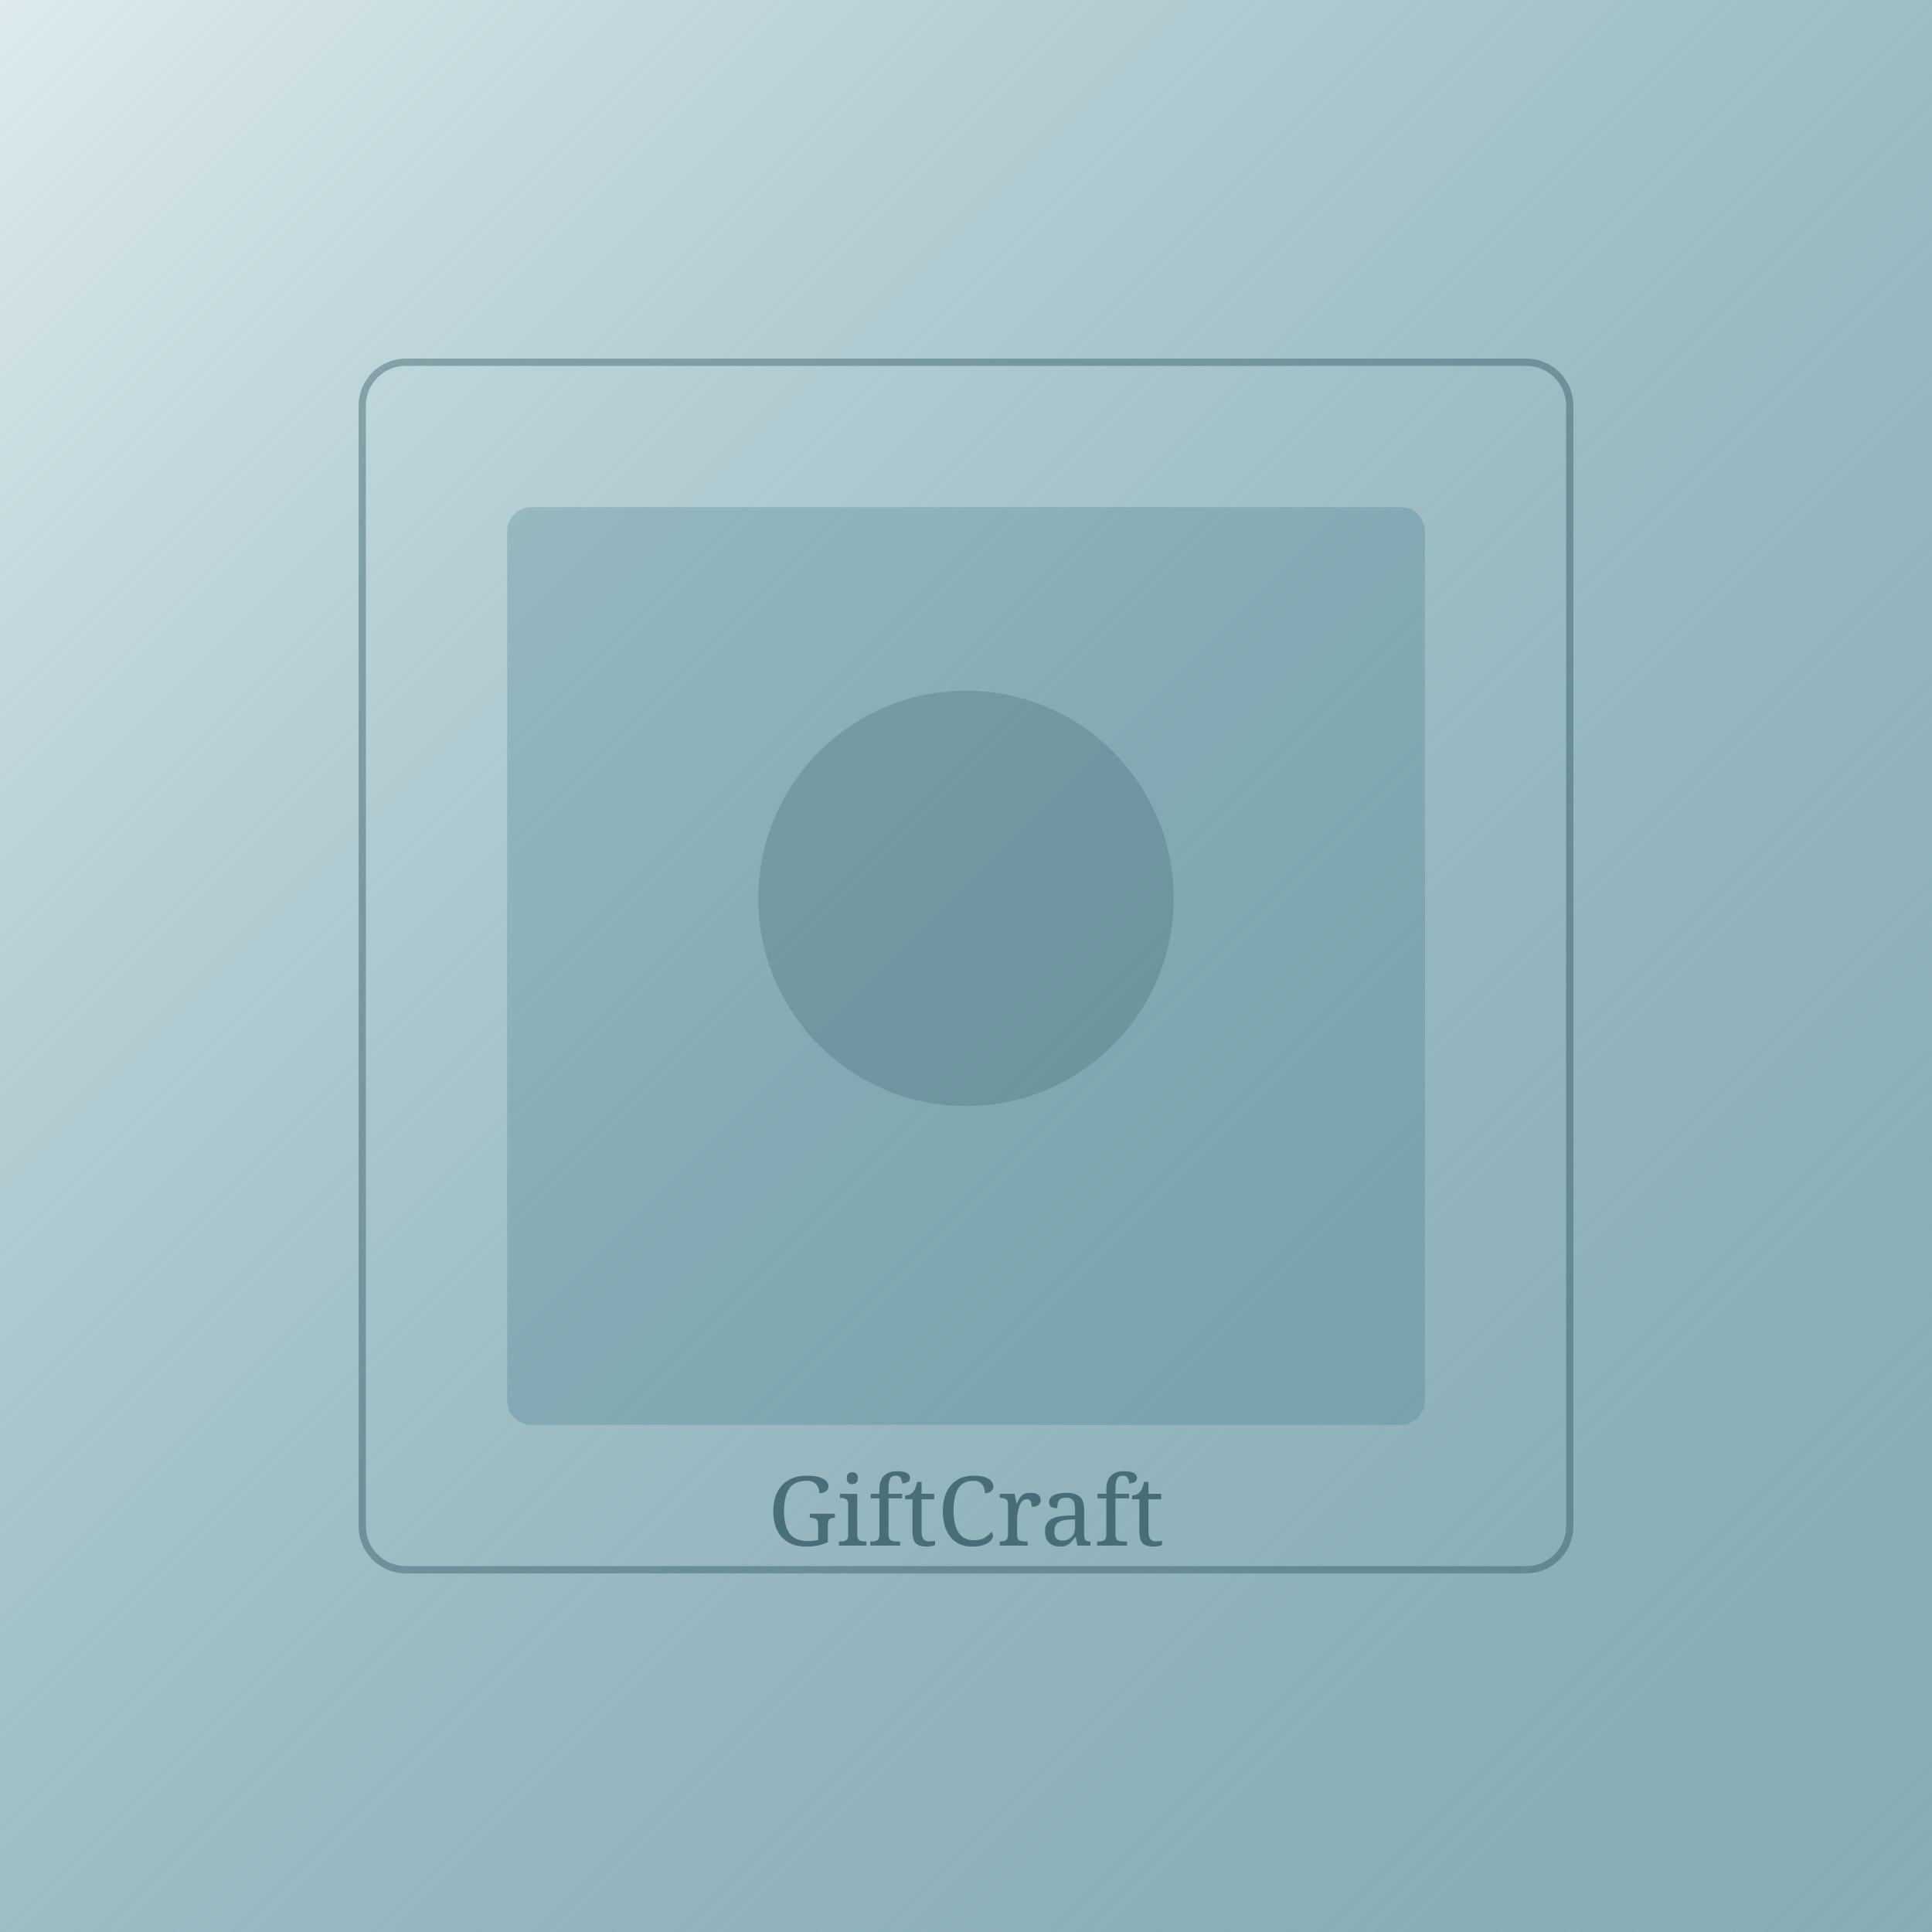
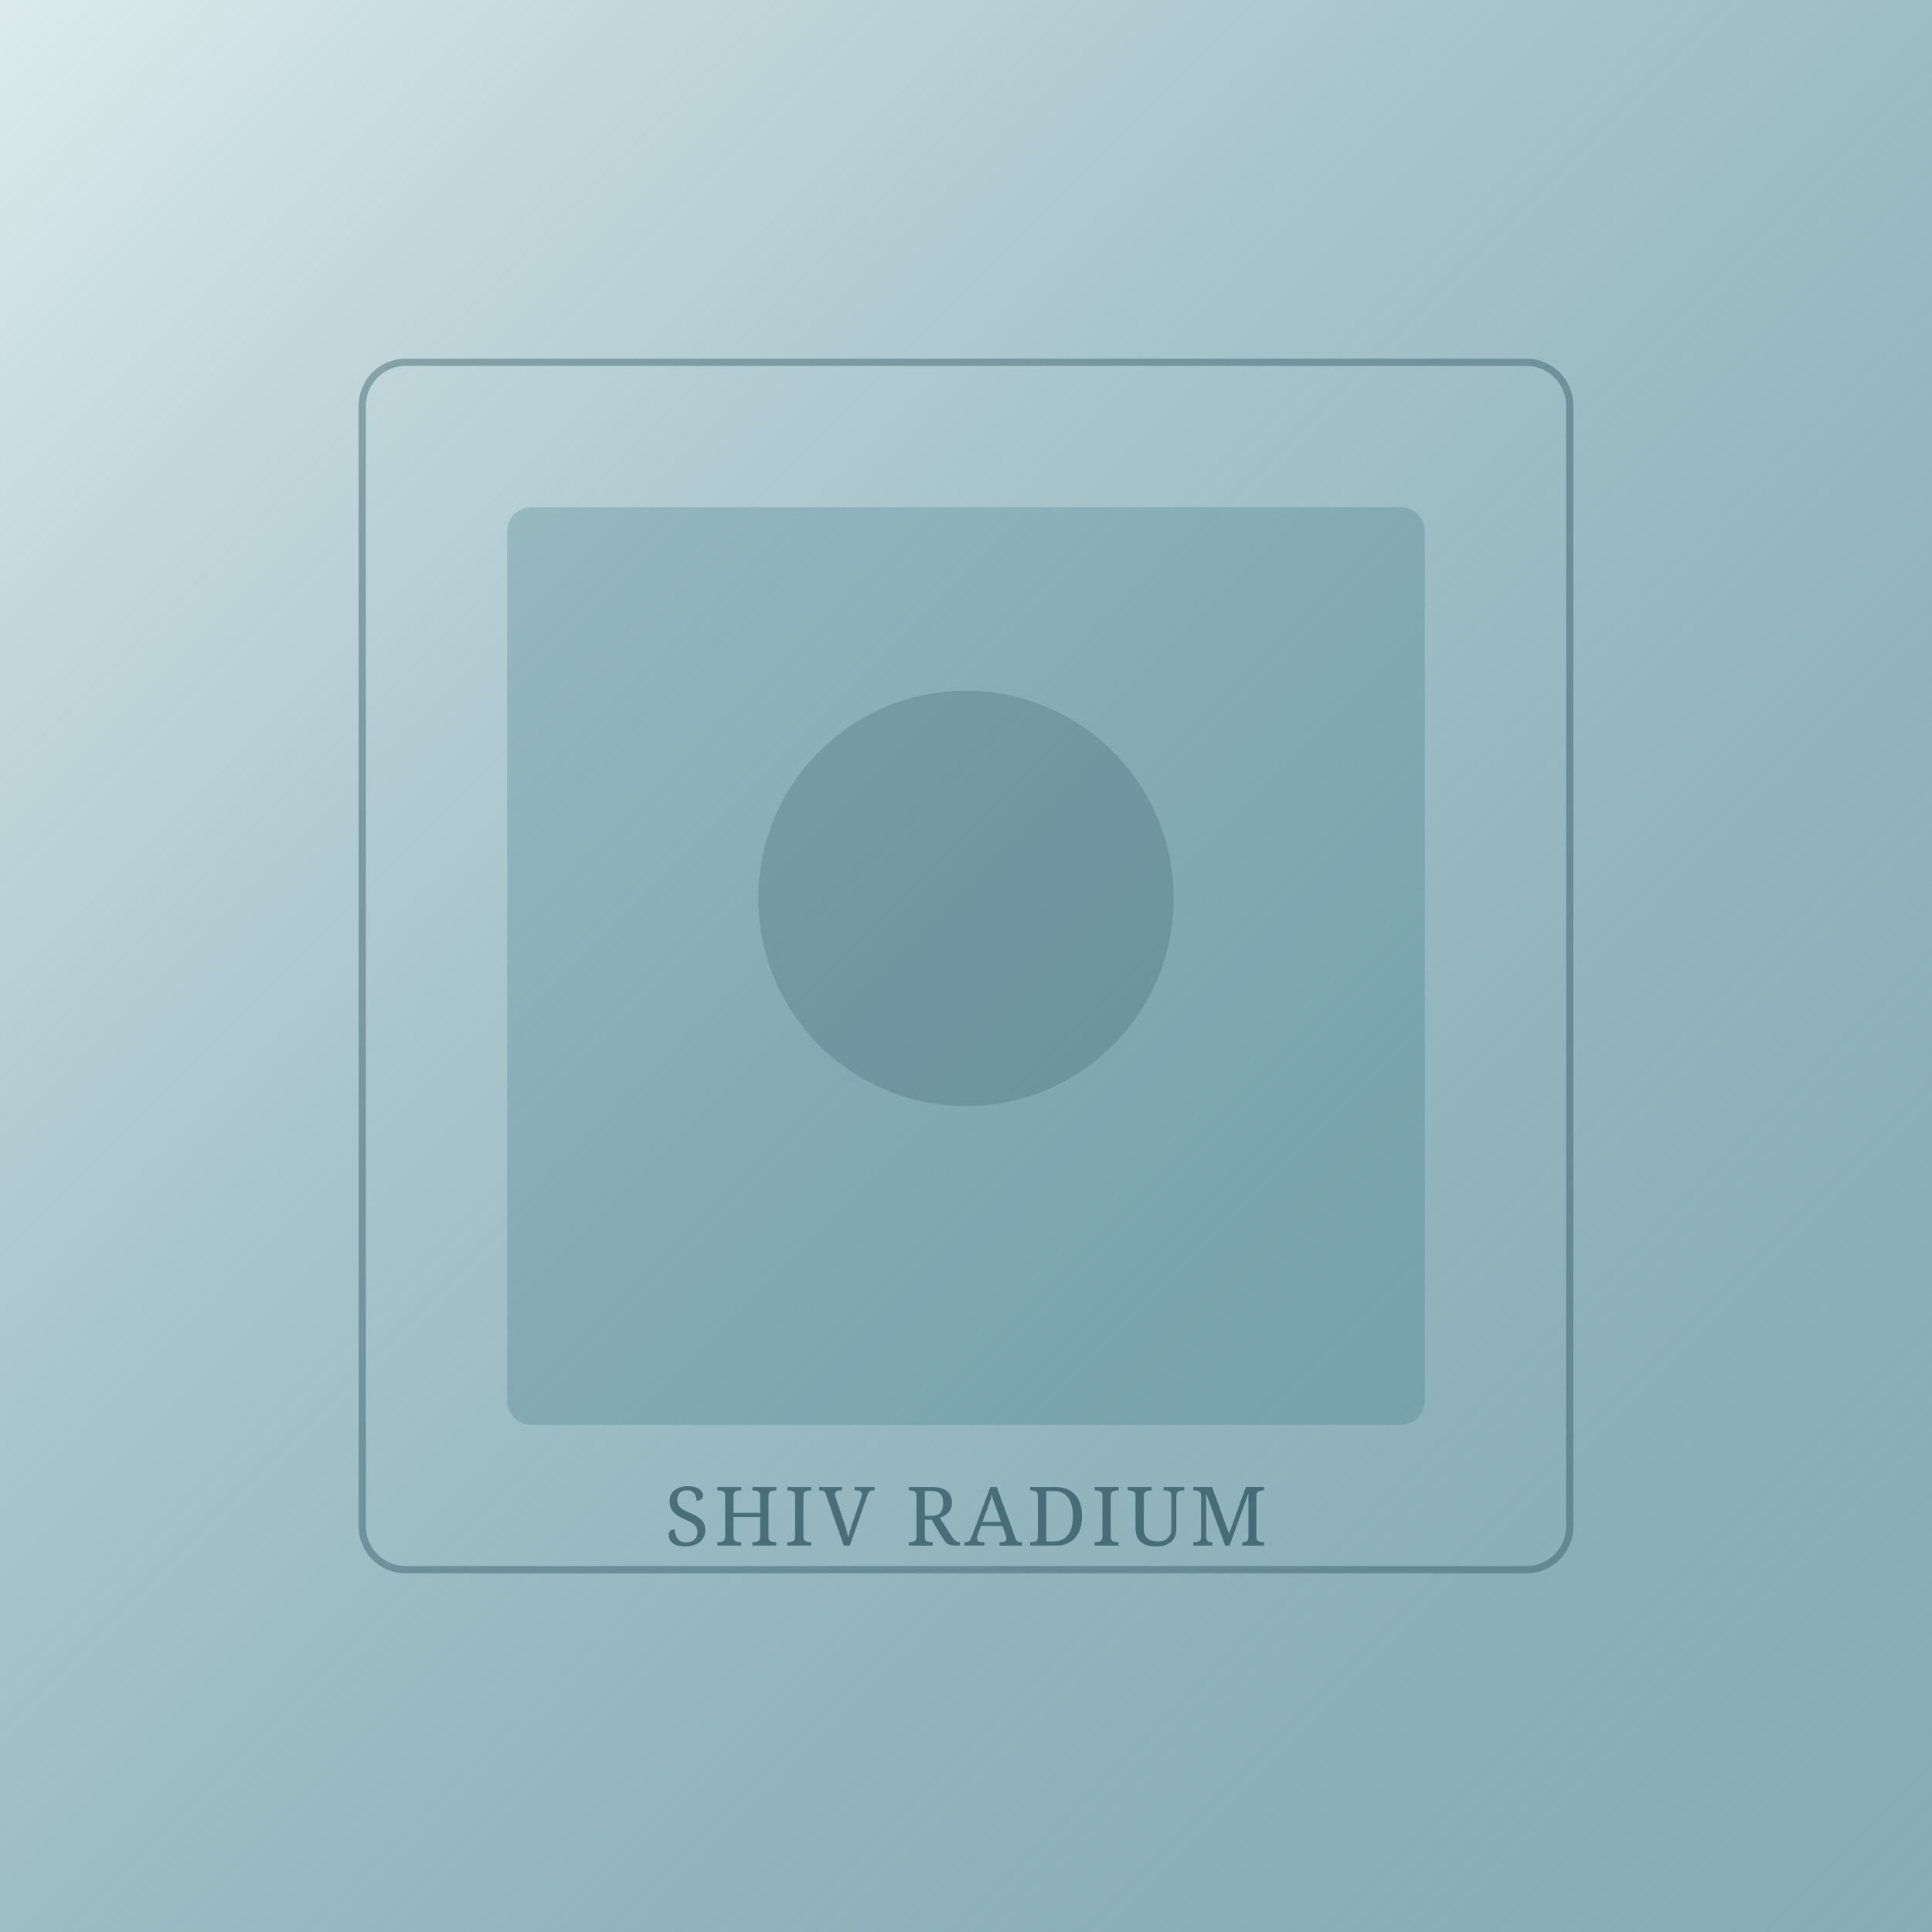
<svg xmlns="http://www.w3.org/2000/svg" viewBox="0 0 800 800" role="img" aria-label="frame placeholder">
  <defs>
    <linearGradient id="g" x1="0" y1="0" x2="1" y2="1">
      <stop offset="0" stop-color="#DDEBEE" />
      <stop offset="1" stop-color="#26697A" stop-opacity="0.55" />
    </linearGradient>
  </defs>
  <rect width="800" height="800" fill="url(#g)" />
  <rect x="150" y="150" width="500" height="500" rx="18" fill="none" stroke="#173F4A" stroke-opacity="0.35" stroke-width="3" />
  <rect x="210" y="210" width="380" height="380" rx="10" fill="#26697A" fill-opacity="0.22" />
  <circle cx="400" cy="372" r="86" fill="#173F4A" fill-opacity="0.18" />
-   <text x="400" y="640" font-family="Georgia, serif" font-size="40" fill="#173F4A" fill-opacity="0.6" text-anchor="middle">GiftCraft</text>
+   <text x="400" y="640" font-family="Georgia, serif" font-size="34" letter-spacing="2" fill="#173F4A" fill-opacity="0.6" text-anchor="middle">SHIV RADIUM</text>
</svg>
